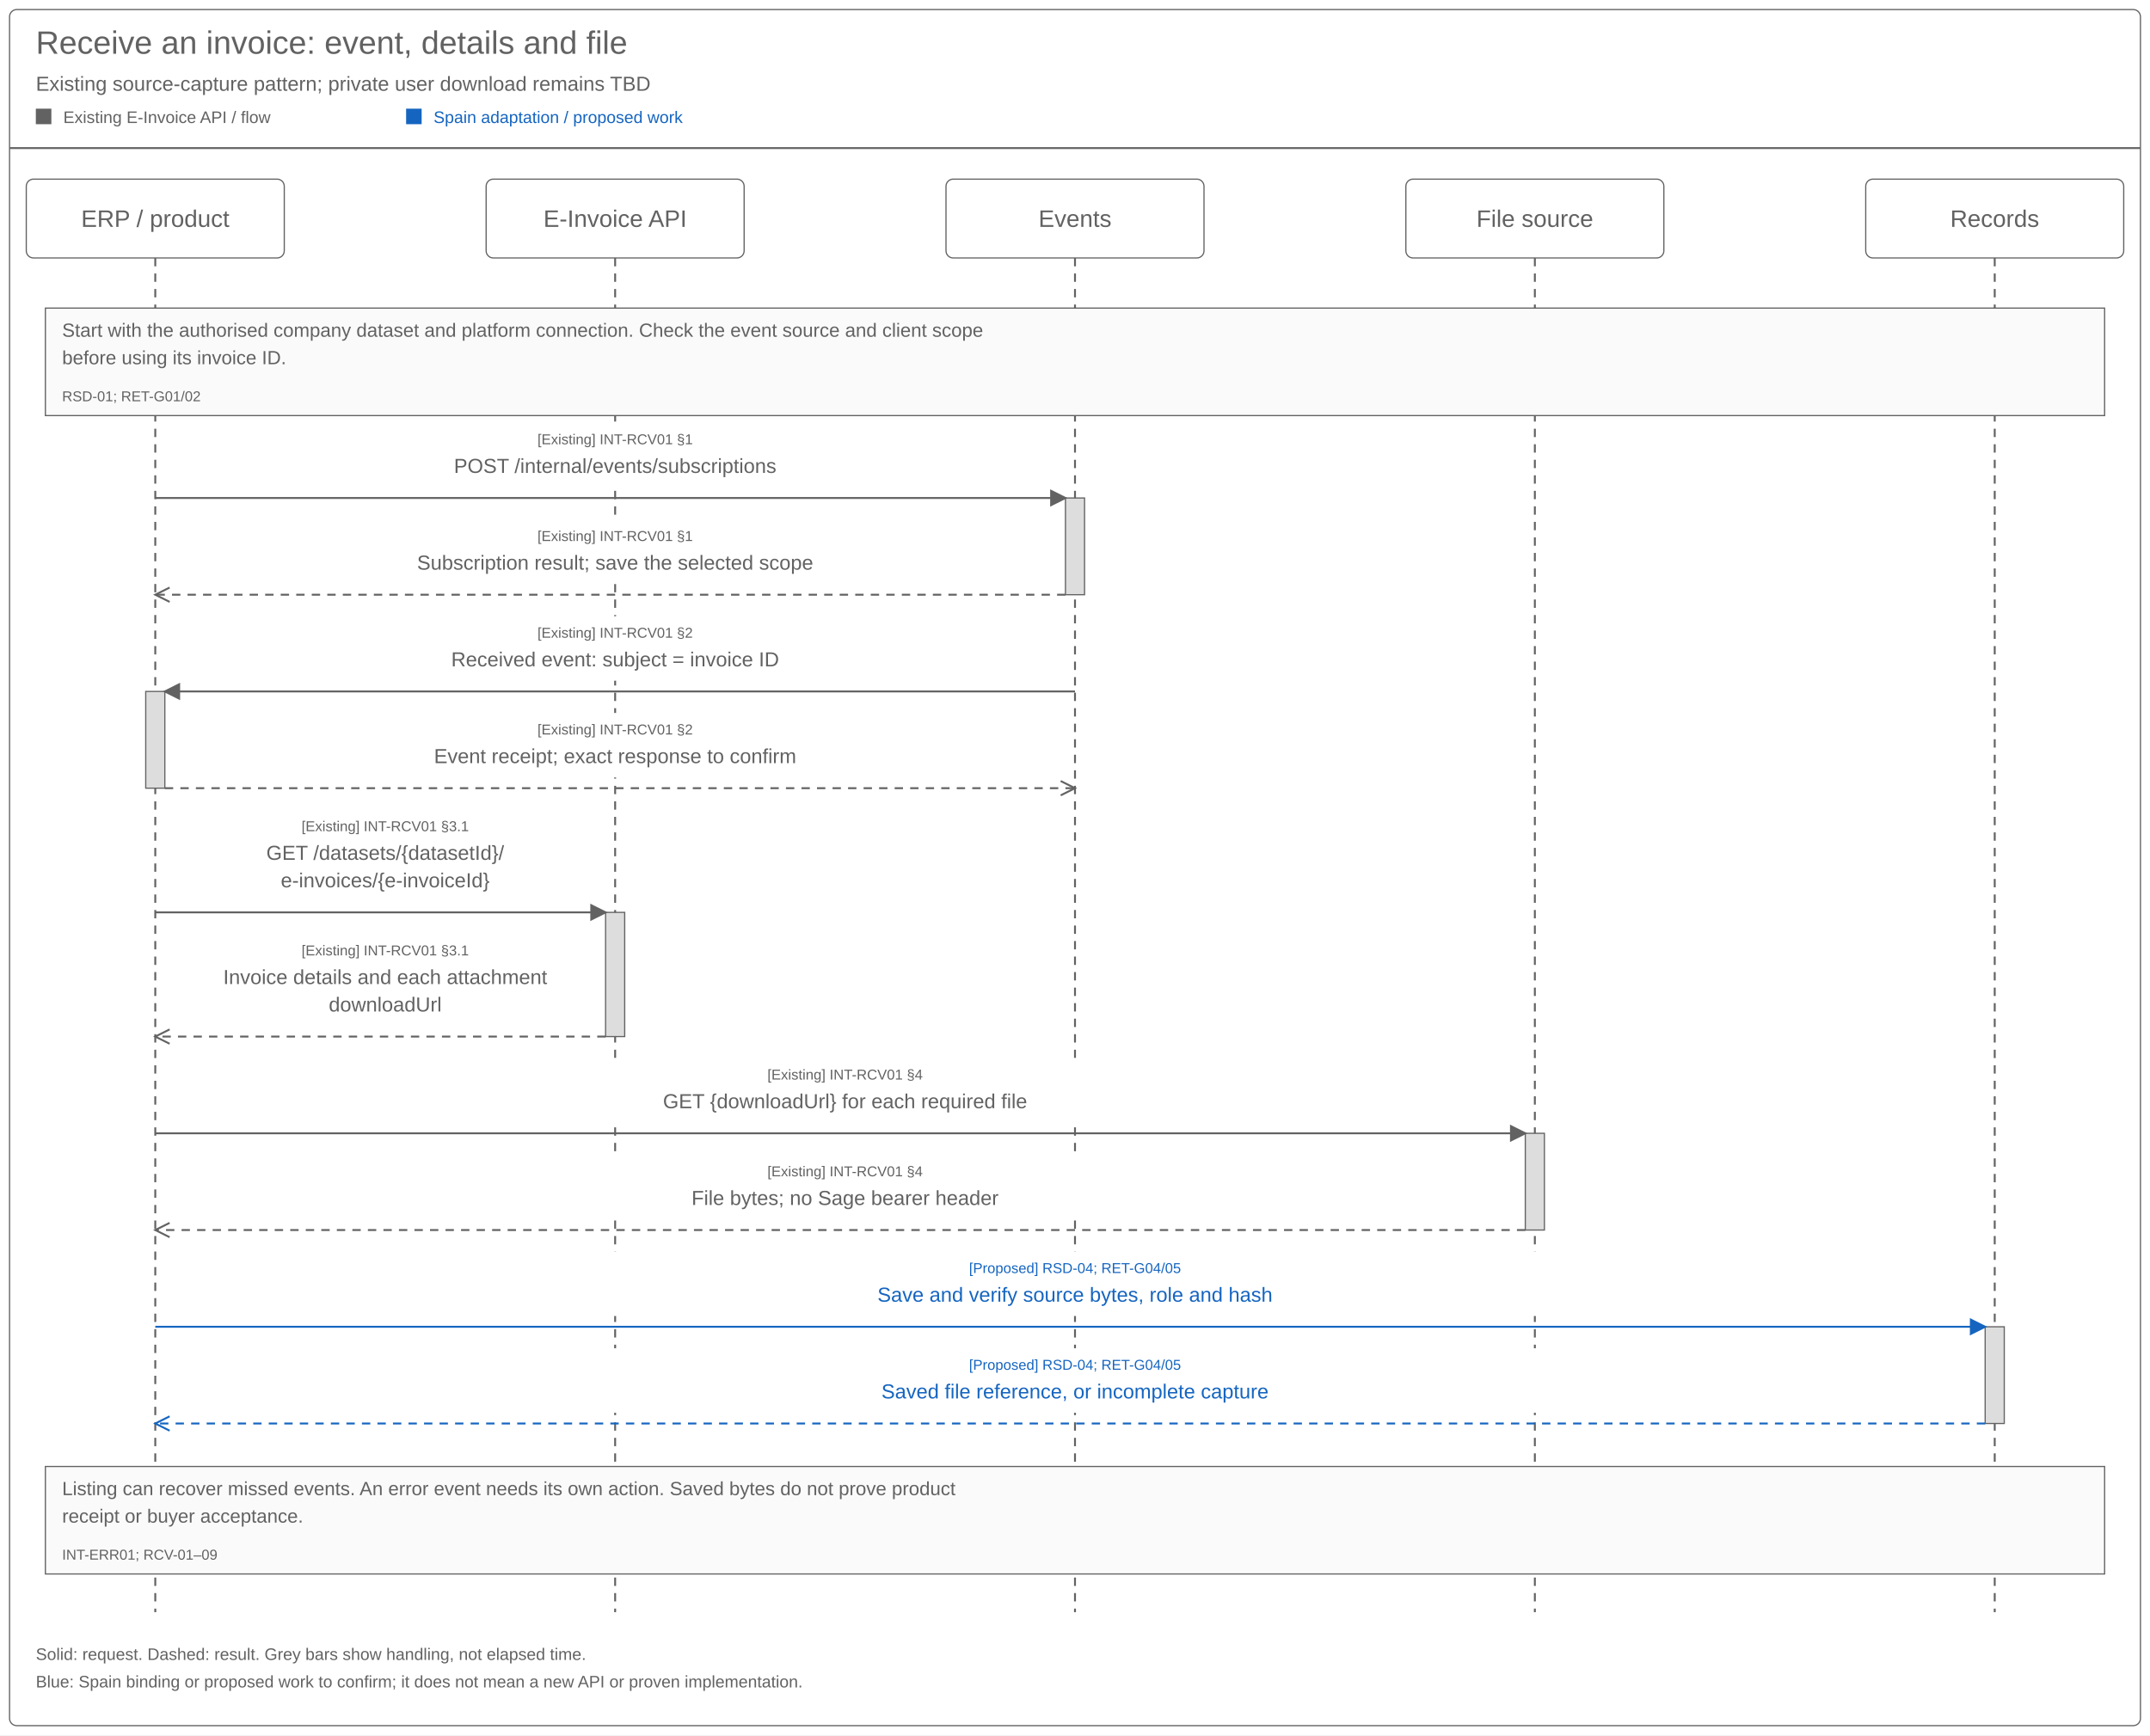
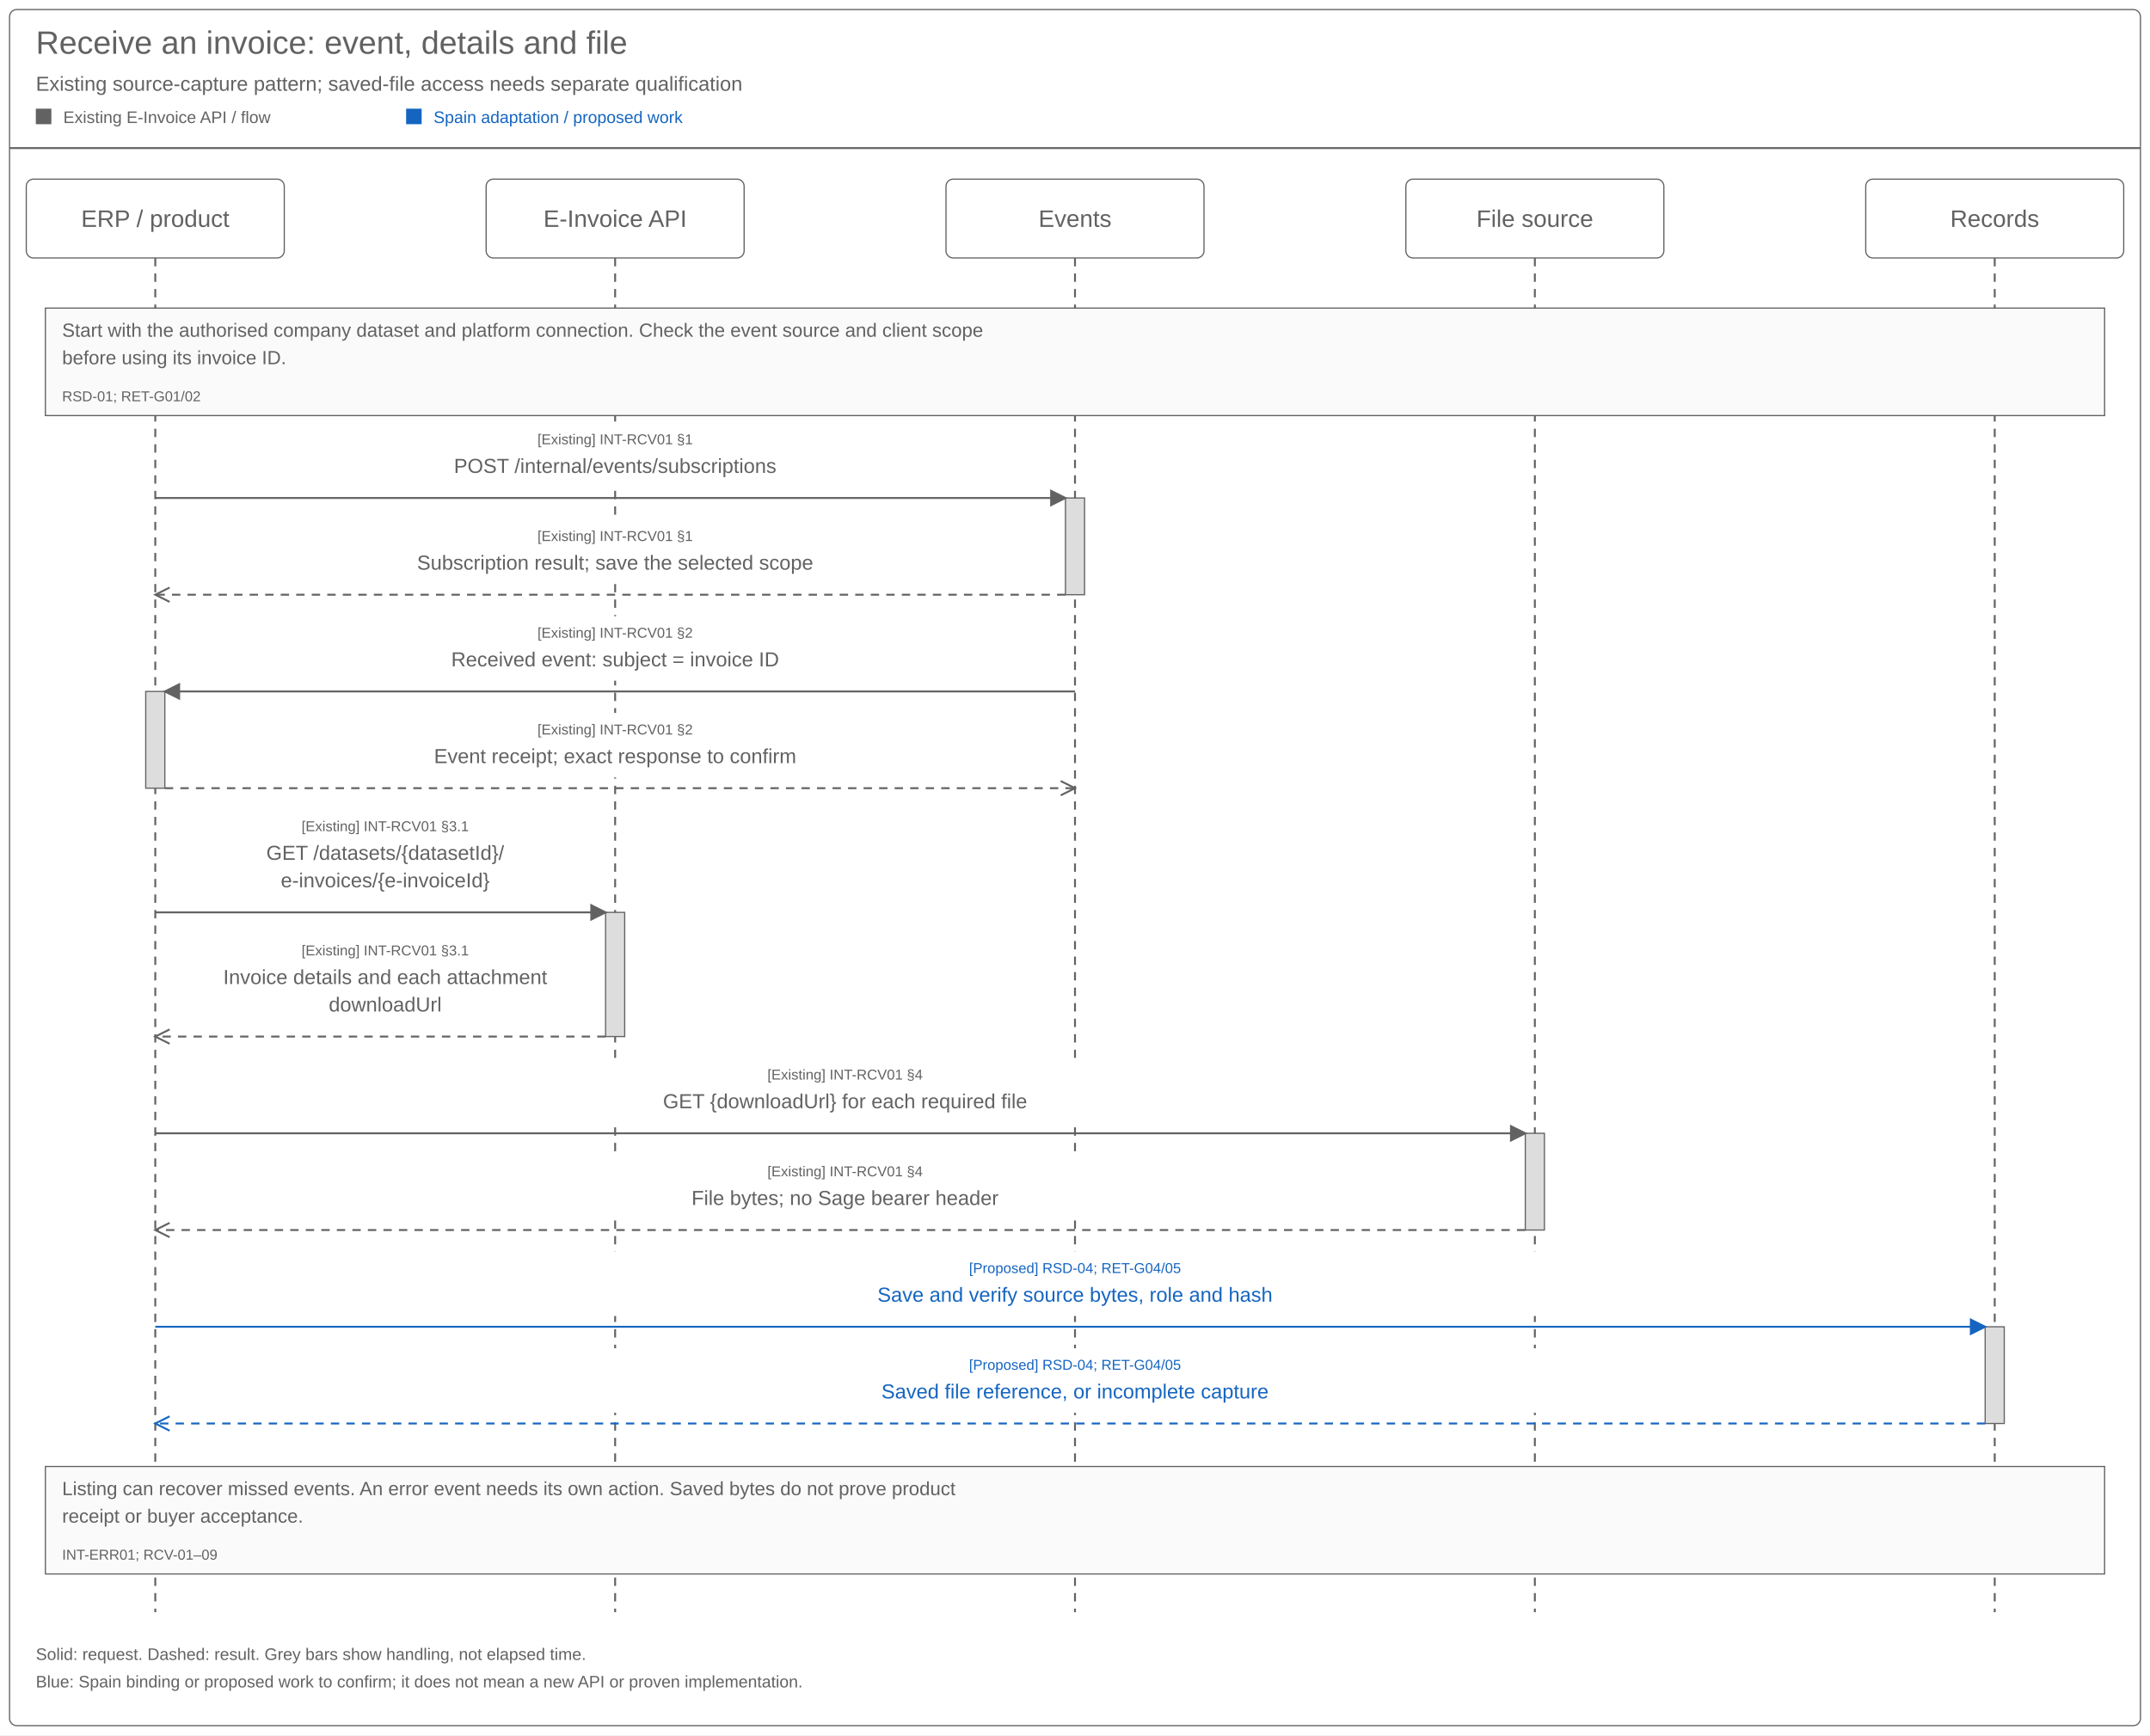
<svg xmlns="http://www.w3.org/2000/svg" aria-label="Receive an invoice: event, details and file" width="1800" height="1453" viewBox="0 0 1800 1453" role="img">
  <rect width="1800" height="1453" fill="white" />
  <rect x="8" y="8" width="1784" height="1437" fill="white" stroke="#626262" rx="6" />
  <text font-family="Arial, sans-serif" font-size="27" text-anchor="start" x="30" y="45" fill="#626262">Receive an invoice: event, details and file</text>
-   <text font-family="Arial, sans-serif" font-size="17" text-anchor="start" x="30" y="76" fill="#626262">Existing source-capture pattern; private user download remains TBD</text>
+   <text font-family="Arial, sans-serif" font-size="17" text-anchor="start" x="30" y="76" fill="#626262">Existing source-capture pattern; saved-file access needs separate qualification</text>
  <path d="M 8,124 L 1792,124" fill="none" stroke="#626262" stroke-width="1.6" />
  <path d="M 130,216 L 130,1350" fill="none" stroke="#626262" stroke-width="1.6" stroke-dasharray="7 6" />
  <rect x="22" y="150" width="216" height="66" fill="white" stroke="#626262" rx="6" />
  <text font-family="Arial, sans-serif" font-size="20" text-anchor="middle" x="130" y="190" fill="#626262">ERP / product</text>
  <path d="M 515,216 L 515,1350" fill="none" stroke="#626262" stroke-width="1.6" stroke-dasharray="7 6" />
  <rect x="407" y="150" width="216" height="66" fill="white" stroke="#626262" rx="6" />
  <text font-family="Arial, sans-serif" font-size="20" text-anchor="middle" x="515" y="190" fill="#626262">E-Invoice API</text>
  <path d="M 900,216 L 900,1350" fill="none" stroke="#626262" stroke-width="1.6" stroke-dasharray="7 6" />
  <rect x="792" y="150" width="216" height="66" fill="white" stroke="#626262" rx="6" />
  <text font-family="Arial, sans-serif" font-size="20" text-anchor="middle" x="900" y="190" fill="#626262">Events</text>
  <path d="M 1285,216 L 1285,1350" fill="none" stroke="#626262" stroke-width="1.6" stroke-dasharray="7 6" />
  <rect x="1177" y="150" width="216" height="66" fill="white" stroke="#626262" rx="6" />
  <text font-family="Arial, sans-serif" font-size="20" text-anchor="middle" x="1285" y="190" fill="#626262">File source</text>
  <path d="M 1670,216 L 1670,1350" fill="none" stroke="#626262" stroke-width="1.6" stroke-dasharray="7 6" />
  <rect x="1562" y="150" width="216" height="66" fill="white" stroke="#626262" rx="6" />
  <text font-family="Arial, sans-serif" font-size="20" text-anchor="middle" x="1670" y="190" fill="#626262">Records</text>
  <rect x="892" y="417" width="16" height="81" fill="#dddddd" stroke="#626262" rx="0" />
  <rect x="122" y="579" width="16" height="81" fill="#dddddd" stroke="#626262" rx="0" />
  <rect x="507" y="764" width="16" height="104" fill="#dddddd" stroke="#626262" rx="0" />
  <rect x="1277" y="949" width="16" height="81" fill="#dddddd" stroke="#626262" rx="0" />
  <rect x="1662" y="1111" width="16" height="81" fill="#dddddd" stroke="#626262" rx="0" />
  <rect x="38" y="258" width="1724" height="90" fill="#fafafa" stroke="#626262" rx="0" />
  <text font-family="Arial, sans-serif" font-size="16" text-anchor="start" x="52" y="282" fill="#626262">Start with the authorised company dataset and platform connection. Check the event source and client scope</text>
  <text font-family="Arial, sans-serif" font-size="16" text-anchor="start" x="52" y="305" fill="#626262">before using its invoice ID.</text>
  <text font-family="Arial, sans-serif" font-size="12" text-anchor="start" x="52" y="336" fill="#626262">RSD-01; RET-G01/02</text>
  <rect x="38" y="1228" width="1724" height="90" fill="#fafafa" stroke="#626262" rx="0" />
  <text font-family="Arial, sans-serif" font-size="16" text-anchor="start" x="52" y="1252" fill="#626262">Listing can recover missed events. An error event needs its own action. Saved bytes do not prove product</text>
  <text font-family="Arial, sans-serif" font-size="16" text-anchor="start" x="52" y="1275" fill="#626262">receipt or buyer acceptance.</text>
  <text font-family="Arial, sans-serif" font-size="12" text-anchor="start" x="52" y="1306" fill="#626262">INT-ERR01; RCV-01–09</text>
  <rect x="142" y="354" width="746" height="54" fill="white" stroke="none" rx="0" />
  <text font-family="Arial, sans-serif" font-size="12" text-anchor="middle" x="515.0" y="372" fill="#626262">[Existing] INT-RCV01 §1</text>
  <text font-family="Arial, sans-serif" font-size="17" text-anchor="middle" x="515.0" y="396" fill="#626262">POST /internal/events/subscriptions</text>
  <path d="M 130,417 L 892,417" fill="none" stroke="#626262" stroke-width="1.6" />
  <path stroke-width="1.6" d="M 880,411 L 892,417 L 880,423 Z" fill="#626262" stroke="#626262" />
  <rect x="142" y="435" width="746" height="54" fill="white" stroke="none" rx="0" />
  <text font-family="Arial, sans-serif" font-size="12" text-anchor="middle" x="515.0" y="453" fill="#626262">[Existing] INT-RCV01 §1</text>
  <text font-family="Arial, sans-serif" font-size="17" text-anchor="middle" x="515.0" y="477" fill="#626262">Subscription result; save the selected scope</text>
  <path d="M 892,498 L 130,498" fill="none" stroke="#626262" stroke-width="1.6" stroke-dasharray="7 6" />
  <path stroke-width="1.6" d="M 142,492 L 130,498 L 142,504" fill="none" stroke="#626262" />
  <rect x="142" y="516" width="746" height="54" fill="white" stroke="none" rx="0" />
  <text font-family="Arial, sans-serif" font-size="12" text-anchor="middle" x="515.0" y="534" fill="#626262">[Existing] INT-RCV01 §2</text>
  <text font-family="Arial, sans-serif" font-size="17" text-anchor="middle" x="515.0" y="558" fill="#626262">Received event: subject = invoice ID</text>
  <path d="M 900,579 L 138,579" fill="none" stroke="#626262" stroke-width="1.6" />
  <path stroke-width="1.6" d="M 150,573 L 138,579 L 150,585 Z" fill="#626262" stroke="#626262" />
  <rect x="142" y="597" width="746" height="54" fill="white" stroke="none" rx="0" />
  <text font-family="Arial, sans-serif" font-size="12" text-anchor="middle" x="515.0" y="615" fill="#626262">[Existing] INT-RCV01 §2</text>
  <text font-family="Arial, sans-serif" font-size="17" text-anchor="middle" x="515.0" y="639" fill="#626262">Event receipt; exact response to confirm</text>
  <path d="M 138,660 L 900,660" fill="none" stroke="#626262" stroke-width="1.6" stroke-dasharray="7 6" />
  <path stroke-width="1.6" d="M 888,654 L 900,660 L 888,666" fill="none" stroke="#626262" />
  <rect x="142" y="678" width="361" height="77" fill="white" stroke="none" rx="0" />
  <text font-family="Arial, sans-serif" font-size="12" text-anchor="middle" x="322.5" y="696" fill="#626262">[Existing] INT-RCV01 §3.1</text>
  <text font-family="Arial, sans-serif" font-size="17" text-anchor="middle" x="322.5" y="720" fill="#626262">GET /datasets/{datasetId}/</text>
  <text font-family="Arial, sans-serif" font-size="17" text-anchor="middle" x="322.5" y="743" fill="#626262">e-invoices/{e-invoiceId}</text>
  <path d="M 130,764 L 507,764" fill="none" stroke="#626262" stroke-width="1.6" />
  <path stroke-width="1.6" d="M 495,758 L 507,764 L 495,770 Z" fill="#626262" stroke="#626262" />
  <rect x="142" y="782" width="361" height="77" fill="white" stroke="none" rx="0" />
  <text font-family="Arial, sans-serif" font-size="12" text-anchor="middle" x="322.5" y="800" fill="#626262">[Existing] INT-RCV01 §3.1</text>
  <text font-family="Arial, sans-serif" font-size="17" text-anchor="middle" x="322.5" y="824" fill="#626262">Invoice details and each attachment</text>
  <text font-family="Arial, sans-serif" font-size="17" text-anchor="middle" x="322.5" y="847" fill="#626262">downloadUrl</text>
  <path d="M 507,868 L 130,868" fill="none" stroke="#626262" stroke-width="1.6" stroke-dasharray="7 6" />
  <path stroke-width="1.6" d="M 142,862 L 130,868 L 142,874" fill="none" stroke="#626262" />
  <rect x="142" y="886" width="1131" height="54" fill="white" stroke="none" rx="0" />
  <text font-family="Arial, sans-serif" font-size="12" text-anchor="middle" x="707.5" y="904" fill="#626262">[Existing] INT-RCV01 §4</text>
  <text font-family="Arial, sans-serif" font-size="17" text-anchor="middle" x="707.5" y="928" fill="#626262">GET {downloadUrl} for each required file</text>
  <path d="M 130,949 L 1277,949" fill="none" stroke="#626262" stroke-width="1.6" />
  <path stroke-width="1.6" d="M 1265,943 L 1277,949 L 1265,955 Z" fill="#626262" stroke="#626262" />
  <rect x="142" y="967" width="1131" height="54" fill="white" stroke="none" rx="0" />
  <text font-family="Arial, sans-serif" font-size="12" text-anchor="middle" x="707.5" y="985" fill="#626262">[Existing] INT-RCV01 §4</text>
  <text font-family="Arial, sans-serif" font-size="17" text-anchor="middle" x="707.5" y="1009" fill="#626262">File bytes; no Sage bearer header</text>
  <path d="M 1277,1030 L 130,1030" fill="none" stroke="#626262" stroke-width="1.6" stroke-dasharray="7 6" />
  <path stroke-width="1.6" d="M 142,1024 L 130,1030 L 142,1036" fill="none" stroke="#626262" />
  <rect x="142" y="1048" width="1516" height="54" fill="white" stroke="none" rx="0" />
  <text font-family="Arial, sans-serif" font-size="12" text-anchor="middle" x="900.0" y="1066" fill="#1565C0">[Proposed] RSD-04; RET-G04/05</text>
  <text font-family="Arial, sans-serif" font-size="17" text-anchor="middle" x="900.0" y="1090" fill="#1565C0">Save and verify source bytes, role and hash</text>
  <path d="M 130,1111 L 1662,1111" fill="none" stroke="#1565C0" stroke-width="1.6" />
  <path stroke-width="1.6" d="M 1650,1105 L 1662,1111 L 1650,1117 Z" fill="#1565C0" stroke="#1565C0" />
  <rect x="142" y="1129" width="1516" height="54" fill="white" stroke="none" rx="0" />
  <text font-family="Arial, sans-serif" font-size="12" text-anchor="middle" x="900.0" y="1147" fill="#1565C0">[Proposed] RSD-04; RET-G04/05</text>
  <text font-family="Arial, sans-serif" font-size="17" text-anchor="middle" x="900.0" y="1171" fill="#1565C0">Saved file reference, or incomplete capture</text>
  <path d="M 1662,1192 L 130,1192" fill="none" stroke="#1565C0" stroke-width="1.6" stroke-dasharray="7 6" />
  <path stroke-width="1.6" d="M 142,1186 L 130,1192 L 142,1198" fill="none" stroke="#1565C0" />
  <text font-family="Arial, sans-serif" font-size="14" text-anchor="start" x="30" y="1390" fill="#626262">Solid: request. Dashed: result. Grey bars show handling, not elapsed time.</text>
  <text font-family="Arial, sans-serif" font-size="14" text-anchor="start" x="30" y="1413" fill="#626262">Blue: Spain binding or proposed work to confirm; it does not mean a new API or proven implementation.</text>
  <rect id="reuse-legend-grey-swatch" x="30" y="91" width="13" height="13" fill="#626262" />
  <text font-family="Arial, sans-serif" font-size="14" id="reuse-legend-grey-label" x="53" y="103" fill="#626262">Existing E-Invoice API / flow</text>
  <rect id="reuse-legend-blue-swatch" x="340" y="91" width="13" height="13" fill="#1565C0" />
  <text font-family="Arial, sans-serif" font-size="14" id="reuse-legend-blue-label" x="363" y="103" fill="#1565C0">Spain adaptation / proposed work</text>
</svg>
